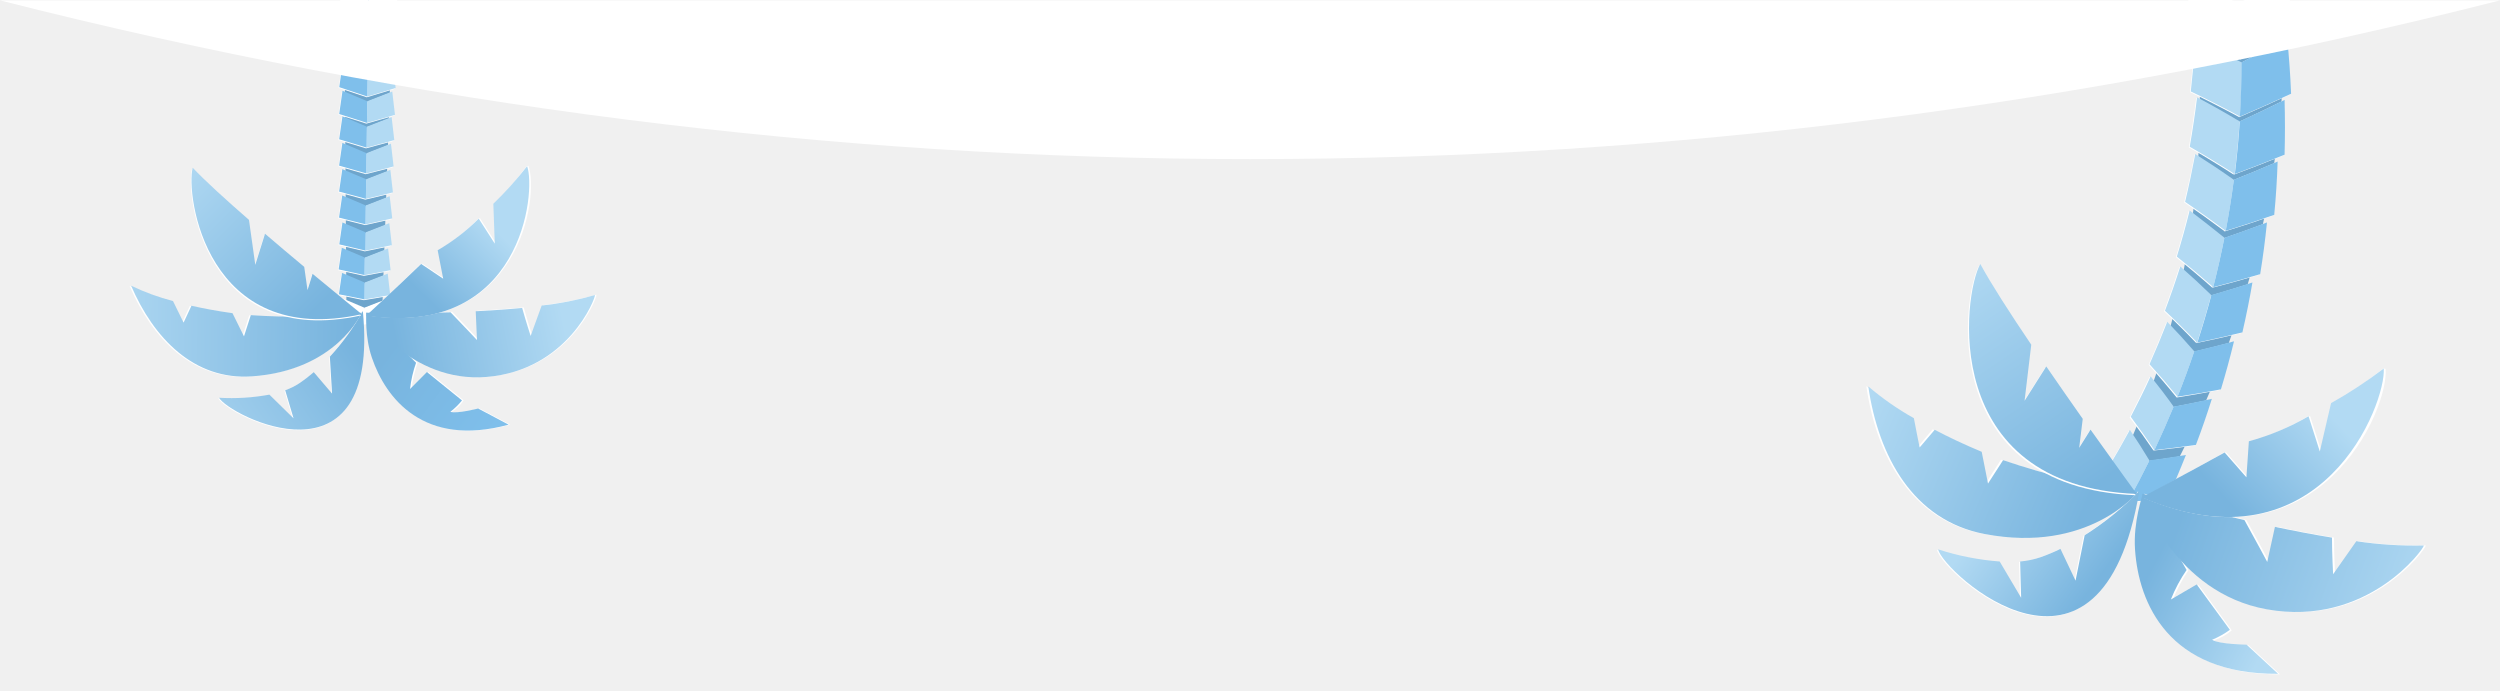
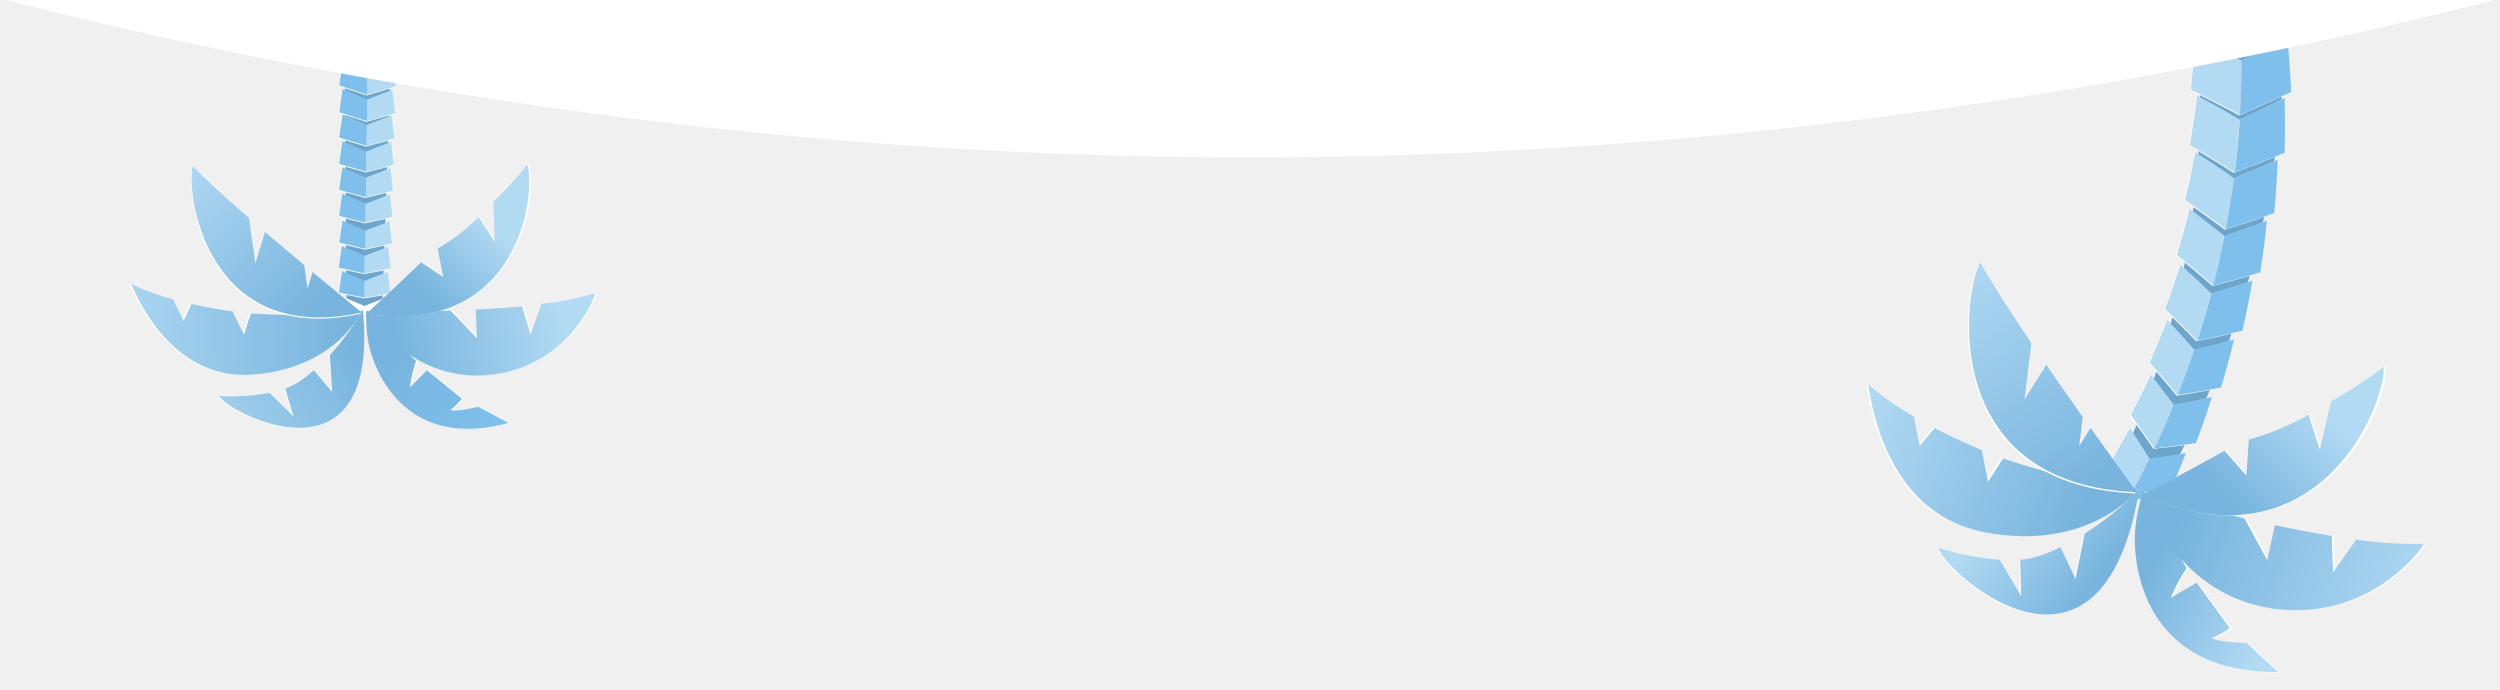
- <svg xmlns="http://www.w3.org/2000/svg" xmlns:xlink="http://www.w3.org/1999/xlink" width="1440px" height="398px" viewBox="0 0 1440 398" version="1.1">
+ <svg xmlns="http://www.w3.org/2000/svg" xmlns:xlink="http://www.w3.org/1999/xlink" width="1440px" height="397px" viewBox="0 0 1440 397" version="1.1">
  <defs>
-     <polygon id="path-1" points="0 0 1440 0 1440 398 0 398" />
+     <polygon id="path-1" points="0 0 1440 0 1440 397 0 397" />
    <linearGradient x1="100%" y1="26.85%" x2="14.202%" y2="60.128%" id="linearGradient-3">
      <stop stop-color="#7FBFEB" offset="0%" />
      <stop stop-color="#78B4DE" offset="100%" />
    </linearGradient>
    <linearGradient x1="11.96%" y1="45.502%" x2="89.468%" y2="56.434%" id="linearGradient-4">
      <stop stop-color="#78B4DE" offset="0%" />
      <stop stop-color="#B2DAF3" offset="100%" />
    </linearGradient>
    <linearGradient x1="92.408%" y1="66.811%" x2="-28.767%" y2="-30.236%" id="linearGradient-5">
      <stop stop-color="#78B4DE" offset="0%" />
      <stop stop-color="#B2DAF3" offset="100%" />
    </linearGradient>
    <linearGradient x1="95.183%" y1="54.021%" x2="-13.565%" y2="50%" id="linearGradient-6">
      <stop stop-color="#78B4DE" offset="0%" />
      <stop stop-color="#B2DAF3" offset="100%" />
    </linearGradient>
    <linearGradient x1="83.975%" y1="23.234%" x2="-19.605%" y2="82.936%" id="linearGradient-7">
      <stop stop-color="#78B4DE" offset="0%" />
      <stop stop-color="#B2DAF3" offset="100%" />
    </linearGradient>
    <linearGradient x1="39.875%" y1="14.386%" x2="73.69%" y2="64.64%" id="linearGradient-8">
      <stop stop-color="#78B4DE" offset="0%" />
      <stop stop-color="#B2DAF3" offset="100%" />
    </linearGradient>
    <linearGradient x1="81.622%" y1="0%" x2="6.012%" y2="50%" id="linearGradient-9">
      <stop stop-color="#B2DAF3" offset="0%" />
      <stop stop-color="#78B4DE" offset="100%" />
    </linearGradient>
    <linearGradient x1="109.456%" y1="39.397%" x2="9.502%" y2="54.353%" id="linearGradient-10">
      <stop stop-color="#B2DAF3" offset="0%" />
      <stop stop-color="#78B4DE" offset="100%" />
    </linearGradient>
    <linearGradient x1="80.04%" y1="30.599%" x2="15.914%" y2="60.413%" id="linearGradient-11">
      <stop stop-color="#78B4DE" offset="0%" />
      <stop stop-color="#B2DAF3" offset="100%" />
    </linearGradient>
    <linearGradient x1="83.975%" y1="34.152%" x2="-10.552%" y2="56.563%" id="linearGradient-12">
      <stop stop-color="#78B4DE" offset="0%" />
      <stop stop-color="#B2DAF3" offset="100%" />
    </linearGradient>
    <linearGradient x1="68.073%" y1="0%" x2="12.973%" y2="111.526%" id="linearGradient-13">
      <stop stop-color="#78B4DE" offset="0%" />
      <stop stop-color="#B2DAF3" offset="100%" />
    </linearGradient>
    <linearGradient x1="20.921%" y1="35.339%" x2="77.803%" y2="68.798%" id="linearGradient-14">
      <stop stop-color="#78B4DE" offset="0%" />
      <stop stop-color="#B2DAF3" offset="100%" />
    </linearGradient>
  </defs>
  <g id="Page-1" stroke="none" stroke-width="1" fill="none" fill-rule="evenodd">
    <g id="upside-down-beach">
      <mask id="mask-2" fill="white">
        <use xlink:href="#path-1" />
      </mask>
      <g id="path-1" />
      <g id="Group" mask="url(#mask-2)">
-         <g transform="translate(0, -41)">
+         <g transform="translate(0, -42)">
          <g id="Path" transform="translate(215.8958, 154.6296) scale(-1, 1) rotate(173) translate(-215.8958, -154.6296) translate(81.89582, 15.62959)" fill-rule="nonzero">
            <polygon fill="#6EA5CC" points="146.303 73.335 136.564 68.001 125.888 71.135 99.426 274.861 114.544 270.544 128.39 277.995" />
            <polygon fill="#FFFFFF" points="134.98 79.396 120.007 80.538 120.258 92.971 133.937 89.068 146.449 95.794 149.389 83.693" />
            <polygon fill="#B2DAF3" points="149.66 84.191 146.741 96.271 134.208 89.546 135.272 79.873" />
            <polygon fill="#7FBFEB" points="120.278 81.015 120.55 93.448 134.208 89.546 135.272 79.873" />
            <polygon fill="#FFFFFF" points="133.291 93.303 118.089 94.735 118.36 107.334 132.206 103.37 144.885 110.178 147.846 97.932" />
            <polygon fill="#B2DAF3" points="148.138 98.43 145.177 110.676 132.498 103.847 133.582 93.78" />
            <polygon fill="#7FBFEB" points="118.381 95.212 118.652 107.812 132.498 103.847 133.582 93.78" />
            <polygon fill="#FFFFFF" points="136.502 65.385 121.738 66.236 121.988 78.524 135.501 74.663 147.867 81.306 150.744 69.37" />
            <polygon fill="#FFFFFF" points="151.036 69.848 148.159 81.804 135.793 75.141 136.794 65.863" />
            <polygon fill="#FFFFFF" points="122.03 66.714 122.28 79.002 135.793 75.141 136.794 65.863" />
            <polygon fill="#FFFFFF" points="132.102 107.376 116.692 109.099 116.963 121.843 130.976 117.816 143.8 124.728 146.803 112.337" />
            <polygon fill="#B2DAF3" points="147.095 112.814 144.092 125.227 131.268 118.315 132.394 107.853" />
            <polygon fill="#7FBFEB" transform="translate(123.9981, 114.9855) rotate(7) translate(-123.9981, -114.9855) " points="116.377 110.471 118.199 123.088 131.619 117.404 131.462 106.883" />
            <polygon fill="#FFFFFF" points="130.309 122.383 114.669 124.355 114.94 137.265 129.12 133.197 142.111 140.192 145.156 127.634" />
            <polygon fill="#B2DAF3" points="145.448 128.132 142.424 140.669 129.412 133.674 130.601 122.86" />
            <polygon fill="#7FBFEB" transform="translate(122.0718, 130.1978) rotate(7) translate(-122.0718, -130.1978) " points="114.363 125.759 116.203 138.52 129.781 132.754 129.643 121.876" />
            <polygon fill="#FFFFFF" points="128.724 136.975 112.876 139.237 113.147 152.314 127.493 148.204 140.652 155.282 143.717 142.579" />
            <polygon fill="#B2DAF3" points="144.009 143.056 140.943 155.76 127.785 148.682 129.016 137.473" />
            <polygon fill="#7FBFEB" transform="translate(120.376, 145.0276) rotate(7) translate(-120.376, -145.0276) " points="112.576 140.653 114.437 153.579 128.175 147.751 128.031 136.476" />
            <polygon fill="#FFFFFF" points="127.139 151.546 111.082 154.078 111.353 167.3 125.867 163.149 139.171 170.31 142.278 157.441" />
            <polygon fill="#B2DAF3" points="142.57 157.939 139.463 170.787 126.159 163.626 127.431 152.023" />
            <polygon fill="#7FBFEB" transform="translate(118.6699, 159.8042) rotate(7) translate(-118.6699, -159.8042) " points="110.771 155.507 112.672 168.595 126.569 162.685 126.417 151.014" />
            <polygon fill="#FFFFFF" points="125.533 166.345 109.247 169.168 109.518 182.536 124.22 178.322 137.69 185.566 140.839 172.572" />
            <polygon fill="#B2DAF3" points="141.11 173.05 137.982 186.043 124.512 178.799 125.825 166.823" />
            <polygon fill="#7FBFEB" transform="translate(116.9531, 174.8117) rotate(7) translate(-116.9531, -174.8117) " points="108.965 170.588 110.863 183.822 124.941 177.848 124.786 165.801" />
            <polygon fill="#FFFFFF" points="123.99 180.501 107.496 183.615 107.767 197.148 122.635 192.893 136.252 200.22 139.442 187.06" />
            <polygon fill="#B2DAF3" points="139.734 187.538 136.544 200.698 122.927 193.371 124.282 180.979" />
            <polygon fill="#7FBFEB" transform="translate(115.3002, 189.1954) rotate(7) translate(-115.3002, -189.1954) " points="107.222 185.046 109.14 198.445 123.379 192.41 123.214 179.945" />
            <polygon fill="#FFFFFF" points="122.343 195.591 105.64 198.975 105.932 212.653 120.967 208.357 134.729 215.767 137.962 202.462" />
            <polygon fill="#B2DAF3" points="138.233 202.939 135.021 216.244 121.259 208.834 122.635 196.069" />
            <polygon fill="#7FBFEB" transform="translate(113.5509, 204.5036) rotate(7) translate(-113.5509, -204.5036) " points="105.373 200.418 107.312 213.983 121.729 207.863 121.539 195.025" />
            <g id="Group" transform="translate(100, 10.94931)" fill="#FFFFFF">
              <polygon id="Path" points="20.737 199.525 3.805 203.199 4.097 217.043 19.298 212.684 33.228 220.177 36.481 206.727" />
              <polygon id="Path" points="36.773 207.205 33.52 220.655 19.59 213.162 21.029 200.002" />
              <polygon id="Path" points="4.097 203.676 4.389 217.521 19.59 213.162 21.029 200.002" />
              <polygon id="Path" points="19.048 215.113 1.886 219.057 2.178 233.047 17.568 228.646 31.643 236.222 34.938 222.606" />
              <polygon id="Path" points="35.23 223.104 31.935 236.7 17.86 229.124 19.34 215.59" />
              <polygon id="Path" points="2.178 219.534 2.47 233.545 17.86 229.124 19.34 215.59" />
              <polygon id="Path" points="33.687 239.004 30.35 252.765 16.129 245.085 17.63 231.158" />
              <polygon id="Path" points="0.281 235.413 0.573 249.548 16.129 245.085 17.63 231.158" />
              <path d="M38.024,61.597 C38.358,60.621 38.754,48.022 44.468,36.253 C55.29,13.919 80.48,-11.632 127.295,7.526 L108.736,14.625 C108.736,14.625 96.787,10.037 93.096,10.826 C95.569,12.846 97.593,15.355 99.039,18.195 L76.956,31.894 L68.469,20.997 C68.427,26.188 68.966,31.367 70.075,36.44 L38.024,61.597 Z" id="Path" />
            </g>
            <path d="M137.127,72.442 C137.461,71.488 137.878,58.888 143.571,47.119 C154.31,24.785 179.604,-0.766 226.46,18.392 L207.902,25.491 C207.902,25.491 196.016,20.841 192.262,21.672 C194.488,23.872 196.448,26.324 198.101,28.978 L176.059,42.74 L167.593,31.843 C167.539,37.034 168.077,42.215 169.199,47.285 L137.127,72.442 Z" fill="url(#linearGradient-3)" />
            <path d="M211.301,44.421 C168.698,35.662 137.941,70.865 138.003,72.733 C148.075,73.646 166.175,75.722 186.256,78.96 C193.263,73.314 203.293,64.949 203.293,64.949 L200.541,81.326 C209.361,82.862 218.307,84.606 226.857,86.495 C229.818,79.375 233.696,70.969 233.696,70.969 L237.867,89.131 C248.027,91.522 257.962,94.779 267.561,98.866 C268.208,97.433 257.552,54.052 211.301,44.421 L211.301,44.421 Z" fill="#FFFFFF" />
            <path d="M210.425,44.11 C167.823,35.371 137.086,70.657 137.148,72.422 C147.199,73.335 165.32,75.411 185.401,78.545 C192.408,72.878 202.438,64.534 202.438,64.534 L199.686,80.911 C208.506,82.447 217.431,84.17 226.002,86.08 C228.942,78.96 232.821,70.657 232.821,70.657 L236.991,88.799 C247.159,91.196 257.101,94.46 266.706,98.554 C267.353,97.101 256.697,53.637 210.425,44.11 L210.425,44.11 Z" fill="url(#linearGradient-4)" />
            <path d="M58.617,13.058 C68.307,13.698 77.885,15.496 87.143,18.413 L102.637,6.582 L95.922,22.025 C98.8,23.444 101.484,25.223 103.909,27.318 C106.409,29.529 108.789,31.871 111.041,34.333 L123.031,23.353 L119.132,44.317 C125.438,53.144 130.673,62.682 134.729,72.733 C157.751,-31.05 64.769,4.049 58.617,13.058 Z" fill="#FFFFFF" />
            <path d="M59.034,13.452 C68.731,14.068 78.316,15.852 87.581,18.766 L103.054,6.914 L96.298,22.377 C99.167,23.808 101.844,25.593 104.264,27.691 C106.757,29.91 109.13,32.259 111.374,34.728 L123.344,23.747 L119.486,44.712 C125.815,53.535 131.072,63.073 135.146,73.127 C158.168,-30.614 65.186,4.423 59.034,13.452 Z" fill="url(#linearGradient-5)" />
            <path d="M75.403,27.774 C42.519,21.402 16.494,42.844 0,71.156 C8.123,68.375 16.506,66.414 25.023,65.302 L32.572,53.741 L35.908,63.911 C42.915,63.185 50.901,62.666 59.889,62.542 L68.063,50.088 L70.482,62.708 C91.804,63.81 112.977,66.882 133.728,71.882 C133.728,71.882 123.427,37.073 75.403,27.774 L75.403,27.774 Z" fill="#FFFFFF" />
            <path d="M76.3,27.982 C43.415,21.609 17.37,43.051 0.876,71.342 C9.007,68.593 17.387,66.639 25.899,65.51 L33.469,53.928 L36.784,64.119 C43.791,63.413 51.798,62.894 60.765,62.749 L68.96,50.295 L71.379,62.915 C92.694,64.019 113.86,67.09 134.604,72.09 C134.604,72.09 124.303,37.281 76.3,27.982 Z" fill="url(#linearGradient-6)" />
            <path d="M70.128,91.289 L73.485,109.742 C81.826,104.179 90.376,98.637 98.258,93.531 L101.74,80.496 L103.513,90.169 C121.092,78.856 134.479,70.512 134.479,70.512 C47.774,39.896 25.273,126.825 27.546,142.413 C35.45,135.875 48.733,126.43 63.371,116.53 L70.128,91.289 Z" fill="#FFFFFF" />
            <path d="M70.399,91.995 L73.777,110.448 C82.118,104.885 90.647,99.343 98.529,94.258 L102.032,81.202 L103.784,90.854 C121.384,79.562 134.75,71.239 134.75,71.239 C48.066,40.602 25.545,127.531 27.818,143.098 C35.658,136.58 49.004,127.136 63.642,117.235 L70.399,91.995 Z" fill="url(#linearGradient-7)" />
            <path d="M206.609,121.117 L195.682,134.297 C195.337,134.285 194.997,134.207 194.681,134.069 C188.853,126.308 182.04,119.332 174.412,113.312 L179.584,97.433 L165.925,104.325 L164.945,104.096 C152.058,88.176 138.087,70.886 138.087,70.886 C226.648,68.976 228.066,150.944 219.642,167.736 C219.31,167.682 218.983,167.606 218.662,167.508 C213.699,159.537 213.428,157.296 203.064,143.845 L206.609,121.117 Z" fill="#FFFFFF" />
            <path d="M205.837,120.909 L194.91,134.09 C188.762,126.214 181.612,119.167 173.641,113.125 L178.812,97.247 L165.174,104.138 C152.225,88.093 137.336,70.657 137.336,70.657 C228.233,68.582 225.877,153.58 218.891,167.487 C213.918,159.139 208.342,151.161 202.209,143.617 L205.837,120.909 Z" fill="url(#linearGradient-8)" />
          </g>
          <g id="Path" transform="translate(1236.5, 227.7669) scale(-1, 1) rotate(-180) translate(-1236.5, -227.7669) translate(1075, 25.26692)" fill-rule="nonzero">
            <path d="M167.435,102.21 C161.789,101.504 156.169,100.851 150.655,100.276 C148.256,105.242 145.674,110.165 142.908,115.044 C185.535,202.671 200.976,300.95 187.261,397.347 C196.627,393.984 205.862,390.394 214.966,386.578 C223.509,391.562 232.07,396.79 240.648,402.261 C245.241,297.365 219.854,193.323 167.435,102.21 L167.435,102.21 Z" fill="#6EA5CC" />
            <g id="Group" transform="translate(138, 99.53917)" fill="#FFFFFF">
              <path d="M46.872,268.558 C47.37,278.517 47.581,288.555 47.528,298.618 C57.297,295.133 66.926,291.43 76.414,287.509 C77.15,276.844 77.535,266.188 77.57,255.541 C67.503,260.142 57.271,264.481 46.872,268.558 L46.872,268.558 Z" id="Path" />
              <path d="M107.69,270.806 C106.5,281.837 104.968,292.815 103.095,303.742 C94.14,298.096 85.264,292.685 76.388,287.509 C77.123,276.844 77.508,266.188 77.543,255.541 C87.522,260.386 97.571,265.474 107.69,270.806 L107.69,270.806 Z" id="Path" />
              <path d="M48.447,236.695 C49.55,246.384 50.425,256.151 51.073,265.997 C60.133,262.05 69.009,257.841 77.753,253.45 C77.753,242.994 77.465,232.539 76.834,222.24 C67.486,227.276 58.023,232.094 48.447,236.695 Z" id="Path" />
              <path d="M106.22,235.388 C105.826,246.183 105.038,256.953 103.935,267.696 C95.181,262.764 86.428,258.016 77.675,253.45 C77.675,242.994 77.386,232.539 76.756,222.24 C86.437,226.405 96.258,230.787 106.22,235.388 L106.22,235.388 Z" id="Path" />
              <path d="M47.791,204.857 C49.436,214.267 50.846,223.756 52.019,233.323 C60.317,228.914 68.466,224.313 76.467,219.521 C75.819,209.379 74.865,199.255 73.604,189.148 C65.201,194.585 56.597,199.821 47.791,204.857 Z" id="Path" />
              <path d="M102.412,200.283 C102.709,210.739 102.709,221.264 102.412,231.859 C93.746,227.555 85.141,223.442 76.598,219.521 C75.95,209.379 74.996,199.255 73.736,189.148 C83.137,192.65 92.696,196.362 102.412,200.283 Z" id="Path" />
              <path d="M45.086,173.15 C47.327,182.229 49.322,191.404 51.073,200.675 C58.636,195.883 66.041,190.934 73.289,185.828 C72.011,175.947 70.444,166.128 68.589,156.369 C60.921,162.12 53.086,167.714 45.086,173.15 L45.086,173.15 Z" id="Path" />
              <path d="M96.451,165.622 C97.431,175.869 98.079,186.115 98.394,196.362 C89.938,192.685 81.535,189.2 73.184,185.906 C71.906,176.026 70.339,166.206 68.484,156.448 C77.727,159.271 87.05,162.329 96.451,165.622 L96.451,165.622 Z" id="Path" />
              <path d="M40.333,141.601 C43.011,150.314 45.48,159.166 47.738,168.158 C54.566,163.052 61.227,157.824 67.722,152.474 C65.849,142.942 63.704,133.454 61.288,124.009 C54.478,130.038 47.493,135.902 40.333,141.601 L40.333,141.601 Z" id="Path" />
              <path d="M88.336,131.459 C89.929,141.391 91.234,151.324 92.249,161.257 C84.056,158.173 75.88,155.236 67.722,152.448 C65.849,142.916 63.704,133.428 61.288,123.983 C70.234,126.283 79.25,128.775 88.336,131.459 L88.336,131.459 Z" id="Path" />
              <path d="M33.505,110.417 C36.656,118.833 39.606,127.346 42.355,135.954 C48.447,130.587 54.373,125.107 60.133,119.513 C57.682,110.295 54.986,101.163 52.045,92.119 C46.145,98.34 39.965,104.439 33.505,110.417 L33.505,110.417 Z" id="Path" />
              <path d="M78.095,97.922 C80.301,107.489 82.226,117.073 83.872,126.675 C75.854,124.096 67.976,121.682 60.238,119.435 C57.717,110.268 54.986,101.163 52.045,92.119 C60.606,93.87 69.455,95.805 78.095,97.922 L78.095,97.922 Z" id="Path" />
              <path d="M24.603,79.598 C28.192,87.649 31.597,95.796 34.818,104.039 C40.175,98.497 45.357,92.834 50.364,87.048 C47.335,78.231 44.132,69.465 40.753,60.752 C35.571,67.165 30.188,73.447 24.603,79.598 Z" id="Path" />
              <path d="M65.753,65.117 C68.536,74.292 71.005,83.415 73.289,92.799 C65.569,90.76 57.927,88.826 50.364,87.048 C47.335,78.231 44.132,69.465 40.753,60.752 C48.981,62.077 57.314,63.532 65.753,65.117 L65.753,65.117 Z" id="Path" />
              <path d="M13.679,49.329 C17.6,56.945 21.425,64.708 25.154,72.619 C29.776,66.947 34.214,61.144 38.521,55.263 C35.019,46.829 31.326,38.473 27.439,30.195 C23.062,36.626 18.476,43.004 13.679,49.329 L13.679,49.329 Z" id="Path" />
              <path d="M51.336,33.123 C54.68,41.836 57.743,50.68 60.527,59.654 C53.086,58.069 45.751,56.605 38.521,55.263 C35.019,46.829 31.326,38.473 27.439,30.195 C35.282,31.032 43.248,32.008 51.336,33.123 L51.336,33.123 Z" id="Path" />
              <path d="M0.706,19.714 C5.1,26.98 9.311,34.343 13.337,41.801 C17.241,36.033 20.979,30.152 24.55,24.157 C20.629,16.141 16.489,8.204 12.129,0.345 C8.532,6.905 4.724,13.362 0.706,19.714 Z" id="Path" />
              <path d="M34.871,2.044 C38.705,10.408 42.285,18.834 45.611,27.32 C38.521,26.196 31.483,25.151 24.603,24.21 C20.681,16.194 16.541,8.256 12.182,0.397 C19.561,0.841 27.176,1.39 34.871,2.044 L34.871,2.044 Z" id="Path" />
              <path d="M47.37,268.898 C47.869,278.857 48.106,288.868 48.027,298.958 C57.813,295.473 67.442,291.761 76.913,287.823 C77.631,277.193 78.007,266.546 78.042,255.881 C68.011,260.455 57.77,264.82 47.37,268.898 L47.37,268.898 Z" id="Path" />
              <path d="M108.189,271.12 C107.034,282.186 105.502,293.173 103.593,304.081 C94.665,298.435 85.772,293.016 76.913,287.823 C77.631,277.193 78.007,266.546 78.042,255.881 C88.074,260.69 98.123,265.77 108.189,271.12 L108.189,271.12 Z" id="Path" />
            </g>
            <path d="M186.894,336.574 C187.961,346.263 188.837,356.03 189.52,365.876 C198.553,361.903 207.447,357.72 216.2,353.329 C216.2,342.873 215.894,332.47 215.281,322.119 C205.967,327.172 196.505,331.991 186.894,336.574 Z" fill="#B2DAF3" />
            <path d="M244.666,335.267 C244.246,346.054 243.475,356.823 242.355,367.575 C233.602,362.608 224.848,357.86 216.095,353.329 C216.095,342.873 215.789,332.47 215.176,322.119 C224.927,326.284 234.757,330.666 244.666,335.267 L244.666,335.267 Z" fill="#7FBFEB" />
            <path d="M186.29,304.736 C187.935,314.146 189.345,323.635 190.517,333.202 C198.851,328.776 207,324.175 214.966,319.4 C214.335,309.258 213.364,299.116 212.13,289.027 C203.726,294.464 195.087,299.691 186.29,304.736 L186.29,304.736 Z" fill="#B2DAF3" />
            <path d="M240.911,300.162 C241.208,310.618 241.208,321.143 240.911,331.738 C232.28,327.416 223.675,323.304 215.097,319.4 C214.467,309.258 213.495,299.116 212.261,289.027 C221.68,292.529 231.229,296.241 240.911,300.162 Z" fill="#7FBFEB" />
            <path d="M183.611,272.977 C185.782,282.108 187.734,291.301 189.467,300.554 C197.065,295.762 204.479,290.813 211.709,285.707 C210.414,275.826 208.847,266.007 207.009,256.248 C199.428,261.981 191.629,267.558 183.611,272.977 Z" fill="#B2DAF3" />
            <path d="M234.95,265.501 C235.948,275.722 236.578,285.994 236.919,296.215 C228.446,292.538 220.043,289.053 211.709,285.759 C210.414,275.879 208.847,266.059 207.009,256.3 C216.235,259.141 225.549,262.208 234.95,265.501 L234.95,265.501 Z" fill="#7FBFEB" />
            <path d="M178.858,241.453 C181.537,250.166 183.996,259.028 186.237,268.037 C193.091,262.809 199.735,257.581 206.247,252.353 C204.357,242.804 202.212,233.324 199.814,223.914 C193.021,229.891 186.036,235.738 178.858,241.453 L178.858,241.453 Z" fill="#B2DAF3" />
            <path d="M226.862,231.338 C228.472,241.236 229.776,251.168 230.774,261.136 C222.529,258.034 214.353,255.089 206.247,252.301 C204.357,242.752 202.212,233.272 199.814,223.862 C208.725,226.162 217.741,228.654 226.862,231.338 Z" fill="#7FBFEB" />
            <path d="M172.004,210.269 C175.173,218.686 178.123,227.19 180.854,235.781 C186.946,230.449 192.872,224.977 198.632,219.366 C196.181,210.165 193.485,201.034 190.544,191.972 C184.591,198.193 178.412,204.292 172.004,210.269 L172.004,210.269 Z" fill="#B2DAF3" />
            <path d="M216.62,197.801 C218.826,207.368 220.752,216.952 222.397,226.554 C214.397,223.992 206.519,221.588 198.763,219.34 C196.312,210.139 193.616,201.007 190.675,191.946 C199.183,193.741 207.832,195.692 216.62,197.801 Z" fill="#7FBFEB" />
            <path d="M163.128,179.477 C166.735,187.598 170.131,195.745 173.317,203.918 C178.674,198.376 183.865,192.713 188.889,186.927 C185.913,178.092 182.701,169.379 179.252,160.788 C174.087,167.096 168.713,173.326 163.128,179.477 L163.128,179.477 Z" fill="#B2DAF3" />
            <path d="M204.252,164.996 C207.035,174.18 209.547,183.407 211.788,192.678 C204.068,190.639 196.426,188.705 188.889,186.927 C185.913,178.092 182.701,169.379 179.252,160.788 C187.471,161.964 195.822,163.402 204.252,164.996 L204.252,164.996 Z" fill="#7FBFEB" />
            <path d="M152.309,149.208 C156.3,156.867 160.187,164.657 163.758,172.498 C168.38,166.8 172.801,160.988 177.02,155.063 C173.518,146.612 169.824,138.256 165.938,129.996 C161.561,136.531 157.018,142.935 152.309,149.208 L152.309,149.208 Z" fill="#B2DAF3" />
            <path d="M189.835,133.002 C193.161,141.715 196.225,150.559 199.026,159.533 C191.699,157.939 184.268,156.475 177.02,155.063 C173.518,146.612 169.824,138.256 165.938,129.996 C173.79,130.911 181.773,131.878 189.835,133.002 L189.835,133.002 Z" fill="#7FBFEB" />
            <path d="M139.179,119.593 C143.538,126.842 147.748,134.204 151.81,141.68 C155.697,135.903 159.452,130.022 163.023,124.089 C159.084,116.073 154.944,108.135 150.602,100.276 C147.057,106.784 143.223,113.241 139.179,119.593 Z" fill="#B2DAF3" />
            <path d="M173.317,101.923 C177.169,110.287 180.757,118.713 184.084,127.199 C176.967,126.049 169.956,125.03 163.076,124.089 C159.137,116.073 154.996,108.135 150.655,100.276 C158.112,100.694 165.702,101.243 173.317,101.923 L173.317,101.923 Z" fill="#7FBFEB" />
            <path d="M160.187,104.667 C160.187,103.386 154.725,88.618 155.828,72.385 C157.929,41.567 175.129,0.372 238.258,0.843 L220.113,17.624 C220.113,17.624 204.12,17.859 200.234,20.447 C204.004,21.653 207.488,23.61 210.475,26.197 L191.358,52.337 L176.495,43.658 C178.85,49.685 181.881,55.428 185.528,60.78 L160.187,104.667 Z" fill="#FFFFFF" />
            <path d="M159.163,104.955 C159.163,103.7 153.674,88.931 154.777,72.699 C156.852,41.855 174.052,0.66 237.182,1.156 L219.036,17.938 C219.036,17.938 203.07,18.173 199.183,20.761 C202.804,22.26 206.233,24.182 209.399,26.485 L190.307,52.624 L175.418,43.946 C177.785,49.94 180.824,55.648 184.478,60.963 L159.163,104.955 Z" fill="url(#linearGradient-9)" />
            <path d="M231.798,38.274 C178.569,47.893 159.347,102.785 160.187,104.876 C172.372,101.295 194.325,95.309 218.931,89.716 C224.393,79.913 232.061,65.615 232.061,65.615 L236.525,85.821 C247.45,83.521 258.584,81.377 269.377,79.626 C269.377,70.033 270.007,58.532 270.007,58.532 L283.373,77.535 C296.244,75.624 309.254,74.802 322.265,75.078 C322.343,73.196 289.728,27.87 231.798,38.274 L231.798,38.274 Z" fill="#FFFFFF" />
            <path d="M230.669,38.3 C177.335,47.893 158.217,102.785 159.137,104.929 C171.216,101.321 193.117,95.362 217.802,89.689 C223.264,79.887 230.932,65.589 230.932,65.589 L235.37,85.795 C246.32,83.494 257.428,81.351 268.221,79.6 C268.221,70.007 268.878,58.505 268.878,58.505 L282.244,77.535 C295.113,75.603 308.124,74.772 321.136,75.052 C321.214,73.222 288.599,27.897 230.669,38.3 L230.669,38.3 Z" fill="url(#linearGradient-10)" />
            <path d="M40.651,72.621 C52.159,68.871 64.08,66.519 76.154,65.615 L88.523,44.704 L87.945,65.615 C91.935,65.928 95.869,66.736 99.657,68.02 C103.574,69.429 107.414,71.043 111.159,72.856 L119.851,54.558 L125.103,80.698 C136.583,87.963 147.16,96.553 156.616,106.288 C134.688,-24.173 43.539,59.342 40.651,72.621 Z" fill="#FFFFFF" />
            <path d="M41.333,72.856 C52.833,69.108 64.745,66.756 76.811,65.851 L89.18,44.939 L88.602,65.851 C92.582,66.185 96.506,67.001 100.288,68.282 C104.222,69.668 108.071,71.282 111.816,73.117 L120.508,54.82 L125.76,80.959 C137.24,88.224 147.817,96.814 157.272,106.549 C135.371,-23.937 44.222,59.603 41.333,72.856 Z" fill="url(#linearGradient-11)" />
            <path d="M66.937,81.874 C25.945,89.716 5.856,126.546 0,166.878 C8.125,159.931 16.921,153.802 26.26,148.581 C27.862,140.426 29.595,131.695 29.595,131.695 L38.209,141.994 C45.955,137.916 54.963,133.603 65.283,129.316 C66.963,120.795 68.907,111.019 68.907,111.019 L77.573,124.481 C102.725,115.873 128.622,109.599 154.935,105.739 C154.935,105.739 126.784,70.399 66.937,81.874 L66.937,81.874 Z" fill="#FFFFFF" />
            <path d="M68.066,81.691 C27.048,89.533 6.985,126.31 1.129,166.695 C9.259,159.754 18.054,153.625 27.389,148.398 C28.886,140.216 30.724,131.538 30.724,131.538 L39.39,141.706 C47.137,137.629 56.144,133.342 66.464,129.029 C68.145,120.508 70.088,110.731 70.088,110.731 L78.78,124.219 C103.944,115.643 129.85,109.404 156.169,105.582 C156.169,105.582 127.913,70.242 68.066,81.691 Z" fill="url(#linearGradient-12)" />
            <path d="M90.493,157.677 L102.992,177.465 C110.083,167.009 117.33,156.789 124,147.274 L121.952,130.571 L128.491,141.027 C143.538,119.828 155.119,104.014 155.119,104.014 C40.651,108.64 55.146,219.575 65.099,236.539 C71.139,225.352 82.142,208.257 94.458,190.038 L90.493,157.677 Z" fill="#FFFFFF" />
            <path d="M91.149,158.409 L103.649,178.197 C110.739,167.872 117.961,157.547 124.657,148.006 L122.609,131.329 L129.147,141.785 C144.221,120.56 155.775,104.746 155.775,104.746 C41.307,109.346 55.855,220.255 65.65,237.219 C71.69,226.031 82.693,208.936 95.009,190.717 L91.149,158.409 Z" fill="url(#linearGradient-13)" />
            <path d="M262.181,129.081 L255.695,149.391 C255.298,149.523 254.88,149.585 254.461,149.574 C244.097,143.295 232.957,138.383 221.321,134.962 L219.903,114.208 L207.455,128.506 L206.221,128.715 C183.9,116.273 159.636,102.576 159.636,102.576 C261.105,59.42 301.047,153.521 299.13,176.837 C298.716,176.937 298.294,176.998 297.869,177.02 C288.442,170.093 287.076,167.636 268.799,156.893 L262.181,129.081 Z" fill="#FFFFFF" />
            <path d="M261.21,129.212 L254.724,149.522 C243.951,143.232 232.394,138.38 220.349,135.093 L218.931,114.339 L206.379,128.637 C183.821,116.09 158.533,102.785 158.533,102.785 C262.707,58.349 299.602,157.677 298.027,177.02 C288.414,169.651 278.278,162.985 267.696,157.076 L261.21,129.212 Z" fill="url(#linearGradient-14)" />
          </g>
          <path d="M0,132.645 C240,71.695 480,41.22 720,41.22 C960,41.22 1200,71.695 1440,132.645 L0,132.645 Z" id="Path" fill="#FFFFFF" fill-rule="nonzero" transform="translate(720, 86.93221) scale(-1, 1) rotate(-180) translate(-720, -86.93221) " />
        </g>
      </g>
    </g>
  </g>
</svg>
